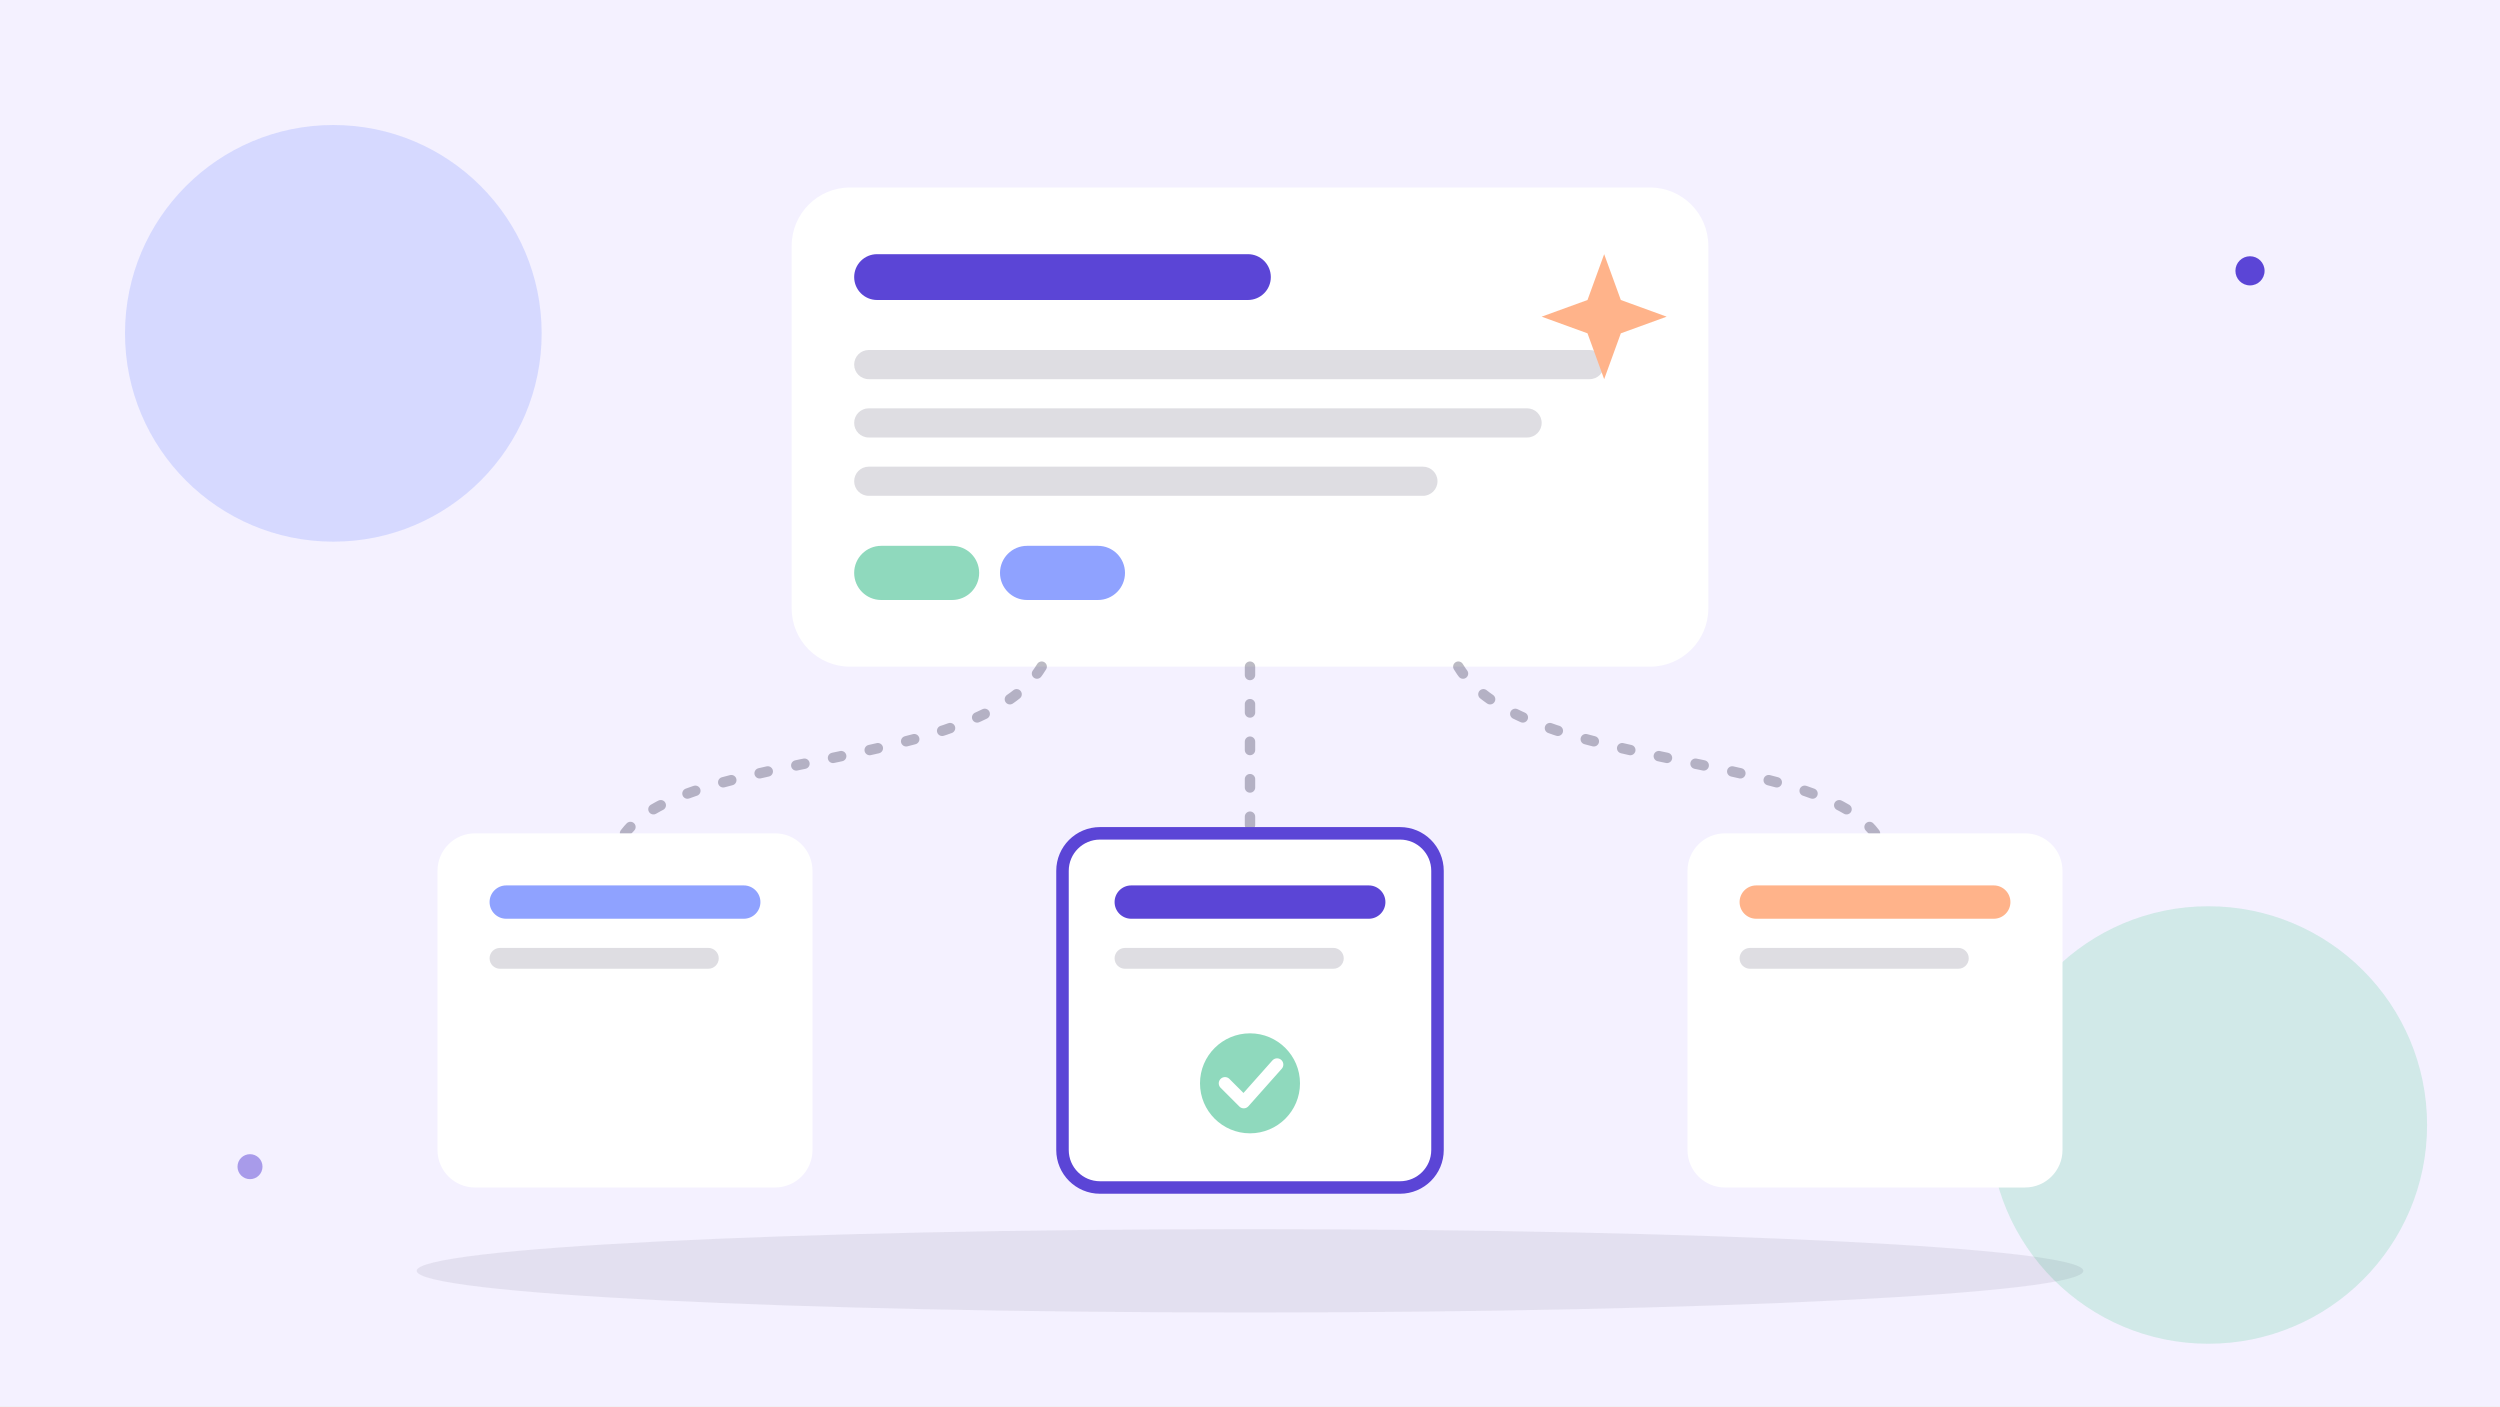
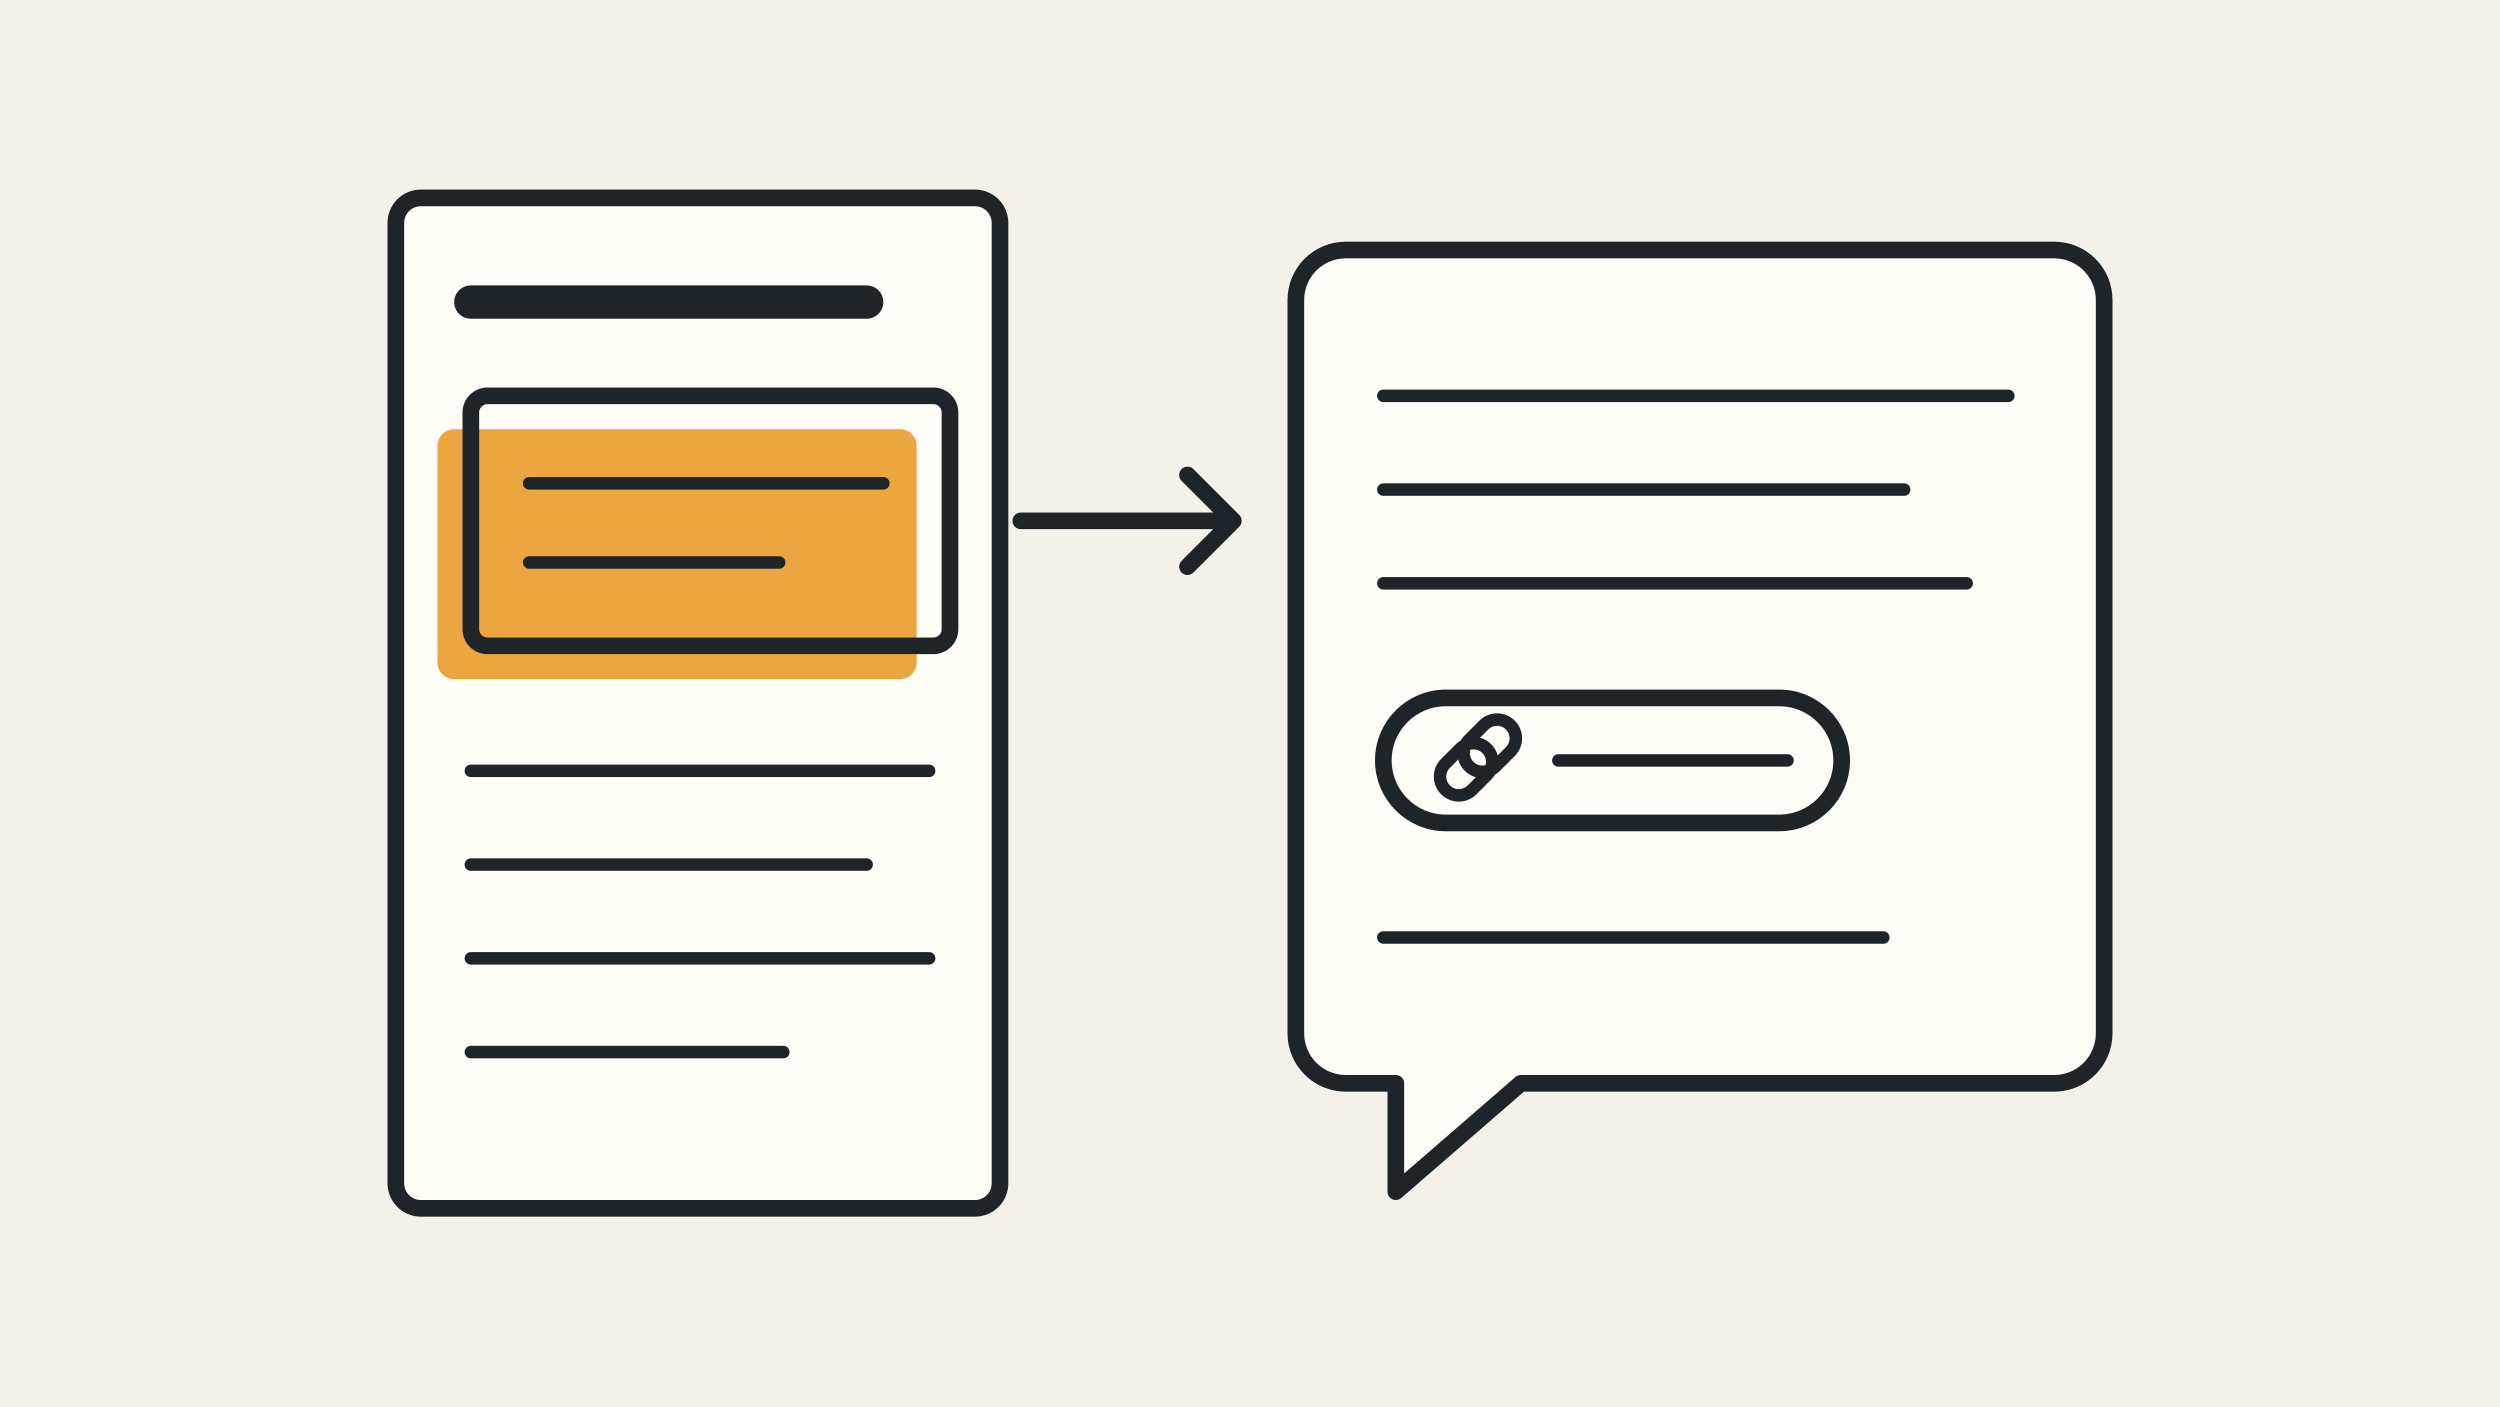
<svg xmlns="http://www.w3.org/2000/svg" viewBox="0 0 1200 675" width="1200" height="675">
-   <rect width="1200" height="675" fill="#f4f1ff" />
-   <circle cx="160" cy="160" r="100" fill="#8fa2ff" opacity="0.3" />
-   <circle cx="1060" cy="540" r="105" fill="#8fd9bd" opacity="0.35" />
-   <circle cx="1080" cy="130" r="7" fill="#5b45d6" />
-   <circle cx="120" cy="560" r="6" fill="#5b45d6" opacity="0.5" />
-   <ellipse cx="600" cy="610" rx="400" ry="20" fill="#1f1b3a" opacity="0.08" />
-   <rect x="380" y="90" width="440" height="230" rx="28" fill="#ffffff" />
-   <rect x="410" y="122" width="200" height="22" rx="11" fill="#5b45d6" />
-   <rect x="410" y="168" width="360" height="14" rx="7" fill="#1f1b3a" opacity="0.15" />
-   <rect x="410" y="196" width="330" height="14" rx="7" fill="#1f1b3a" opacity="0.15" />
-   <rect x="410" y="224" width="280" height="14" rx="7" fill="#1f1b3a" opacity="0.15" />
-   <rect x="410" y="262" width="60" height="26" rx="13" fill="#8fd9bd" />
-   <rect x="480" y="262" width="60" height="26" rx="13" fill="#8fa2ff" />
-   <path d="M770 122 L778 144 L800 152 L778 160 L770 182 L762 160 L740 152 L762 144 Z" fill="#ffb38a" />
-   <g stroke="#1f1b3a" stroke-opacity="0.3" stroke-width="5" stroke-dasharray="4 14" stroke-linecap="round" fill="none">
-     <path d="M500 320 C470 370 330 360 300 400" />
-     <path d="M600 320 L600 400" />
-     <path d="M700 320 C730 370 870 360 900 400" />
+   <rect width="1200" height="675" fill="#f4f1ea" />
+   <g fill="none" stroke="#1f2428" stroke-width="8" stroke-linecap="round" stroke-linejoin="round">
+     <rect x="190" y="95" width="290" height="485" rx="12" fill="#fffdf8" />
+     <path stroke-width="16" d="M226 145h190" />
+     <rect x="210" y="206" width="230" height="120" rx="8" fill="#eba63f" stroke="none" />
+     <rect x="226" y="190" width="230" height="120" rx="8" />
+     <path stroke-width="6" d="M254 232h170M254 270h120M226 370h220M226 415h190M226 460h220M226 505h150" />
+     <path d="M490 250h100M570 228l22 22-22 22" />
+     <path fill="#fffdf8" d="M646 120h340a24 24 0 0 1 24 24v352a24 24 0 0 1-24 24H730l-60 52v-52h-24a24 24 0 0 1-24-24V144a24 24 0 0 1 24-24z" />
+     <path stroke-width="6" d="M664 190h300M664 235h250M664 280h280M664 450h240" />
+     <rect x="664" y="335" width="220" height="60" rx="30" />
+     <g transform="rotate(-45 708 365)" stroke-width="6">
+       <rect x="688" y="356" width="28" height="18" rx="9" />
+       <rect x="704" y="356" width="28" height="18" rx="9" />
+     </g>
+     <path stroke-width="6" d="M748 365h110" />
  </g>
-   <rect x="210" y="400" width="180" height="170" rx="18" fill="#ffffff" />
-   <rect x="235" y="425" width="130" height="16" rx="8" fill="#8fa2ff" />
-   <rect x="235" y="455" width="110" height="10" rx="5" fill="#1f1b3a" opacity="0.15" />
-   <rect x="510" y="400" width="180" height="170" rx="18" fill="#ffffff" stroke="#5b45d6" stroke-width="6" />
-   <rect x="535" y="425" width="130" height="16" rx="8" fill="#5b45d6" />
-   <rect x="535" y="455" width="110" height="10" rx="5" fill="#1f1b3a" opacity="0.15" />
-   <circle cx="600" cy="520" r="24" fill="#8fd9bd" />
-   <path d="M588 520 L597 529 L613 511" fill="none" stroke="#ffffff" stroke-width="6" stroke-linecap="round" stroke-linejoin="round" />
-   <rect x="810" y="400" width="180" height="170" rx="18" fill="#ffffff" />
-   <rect x="835" y="425" width="130" height="16" rx="8" fill="#ffb38a" />
-   <rect x="835" y="455" width="110" height="10" rx="5" fill="#1f1b3a" opacity="0.15" />
</svg>
